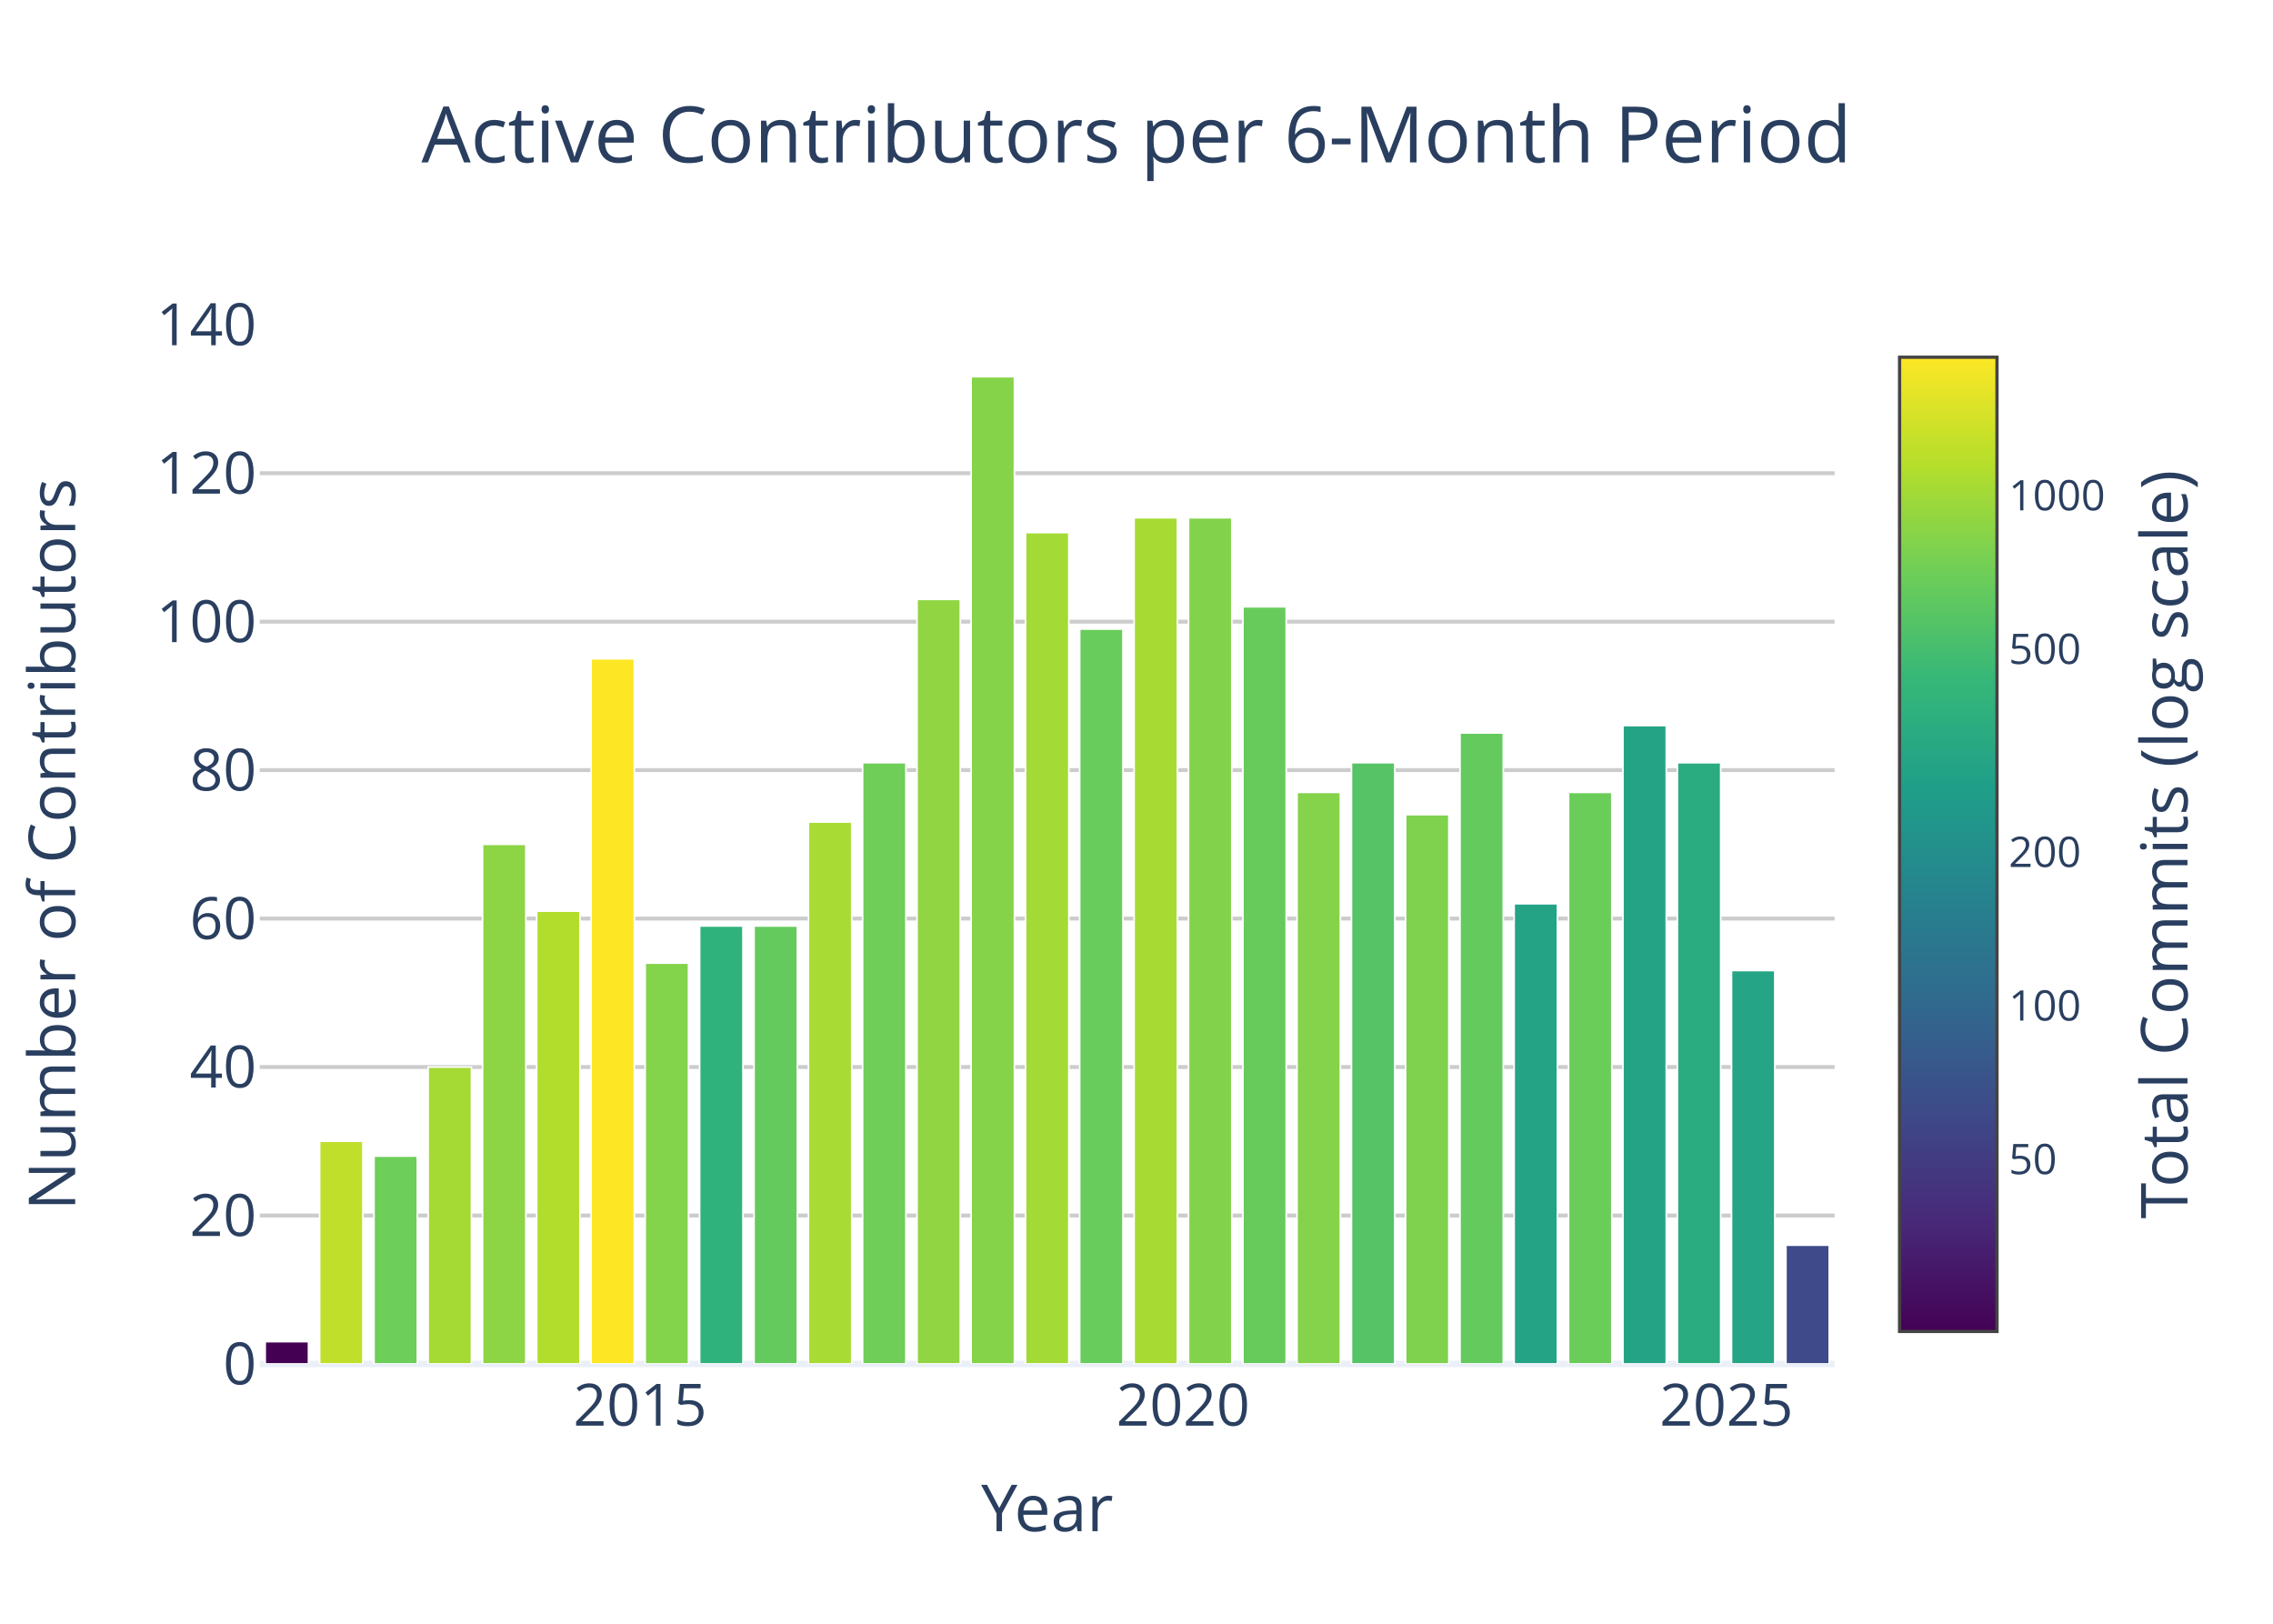
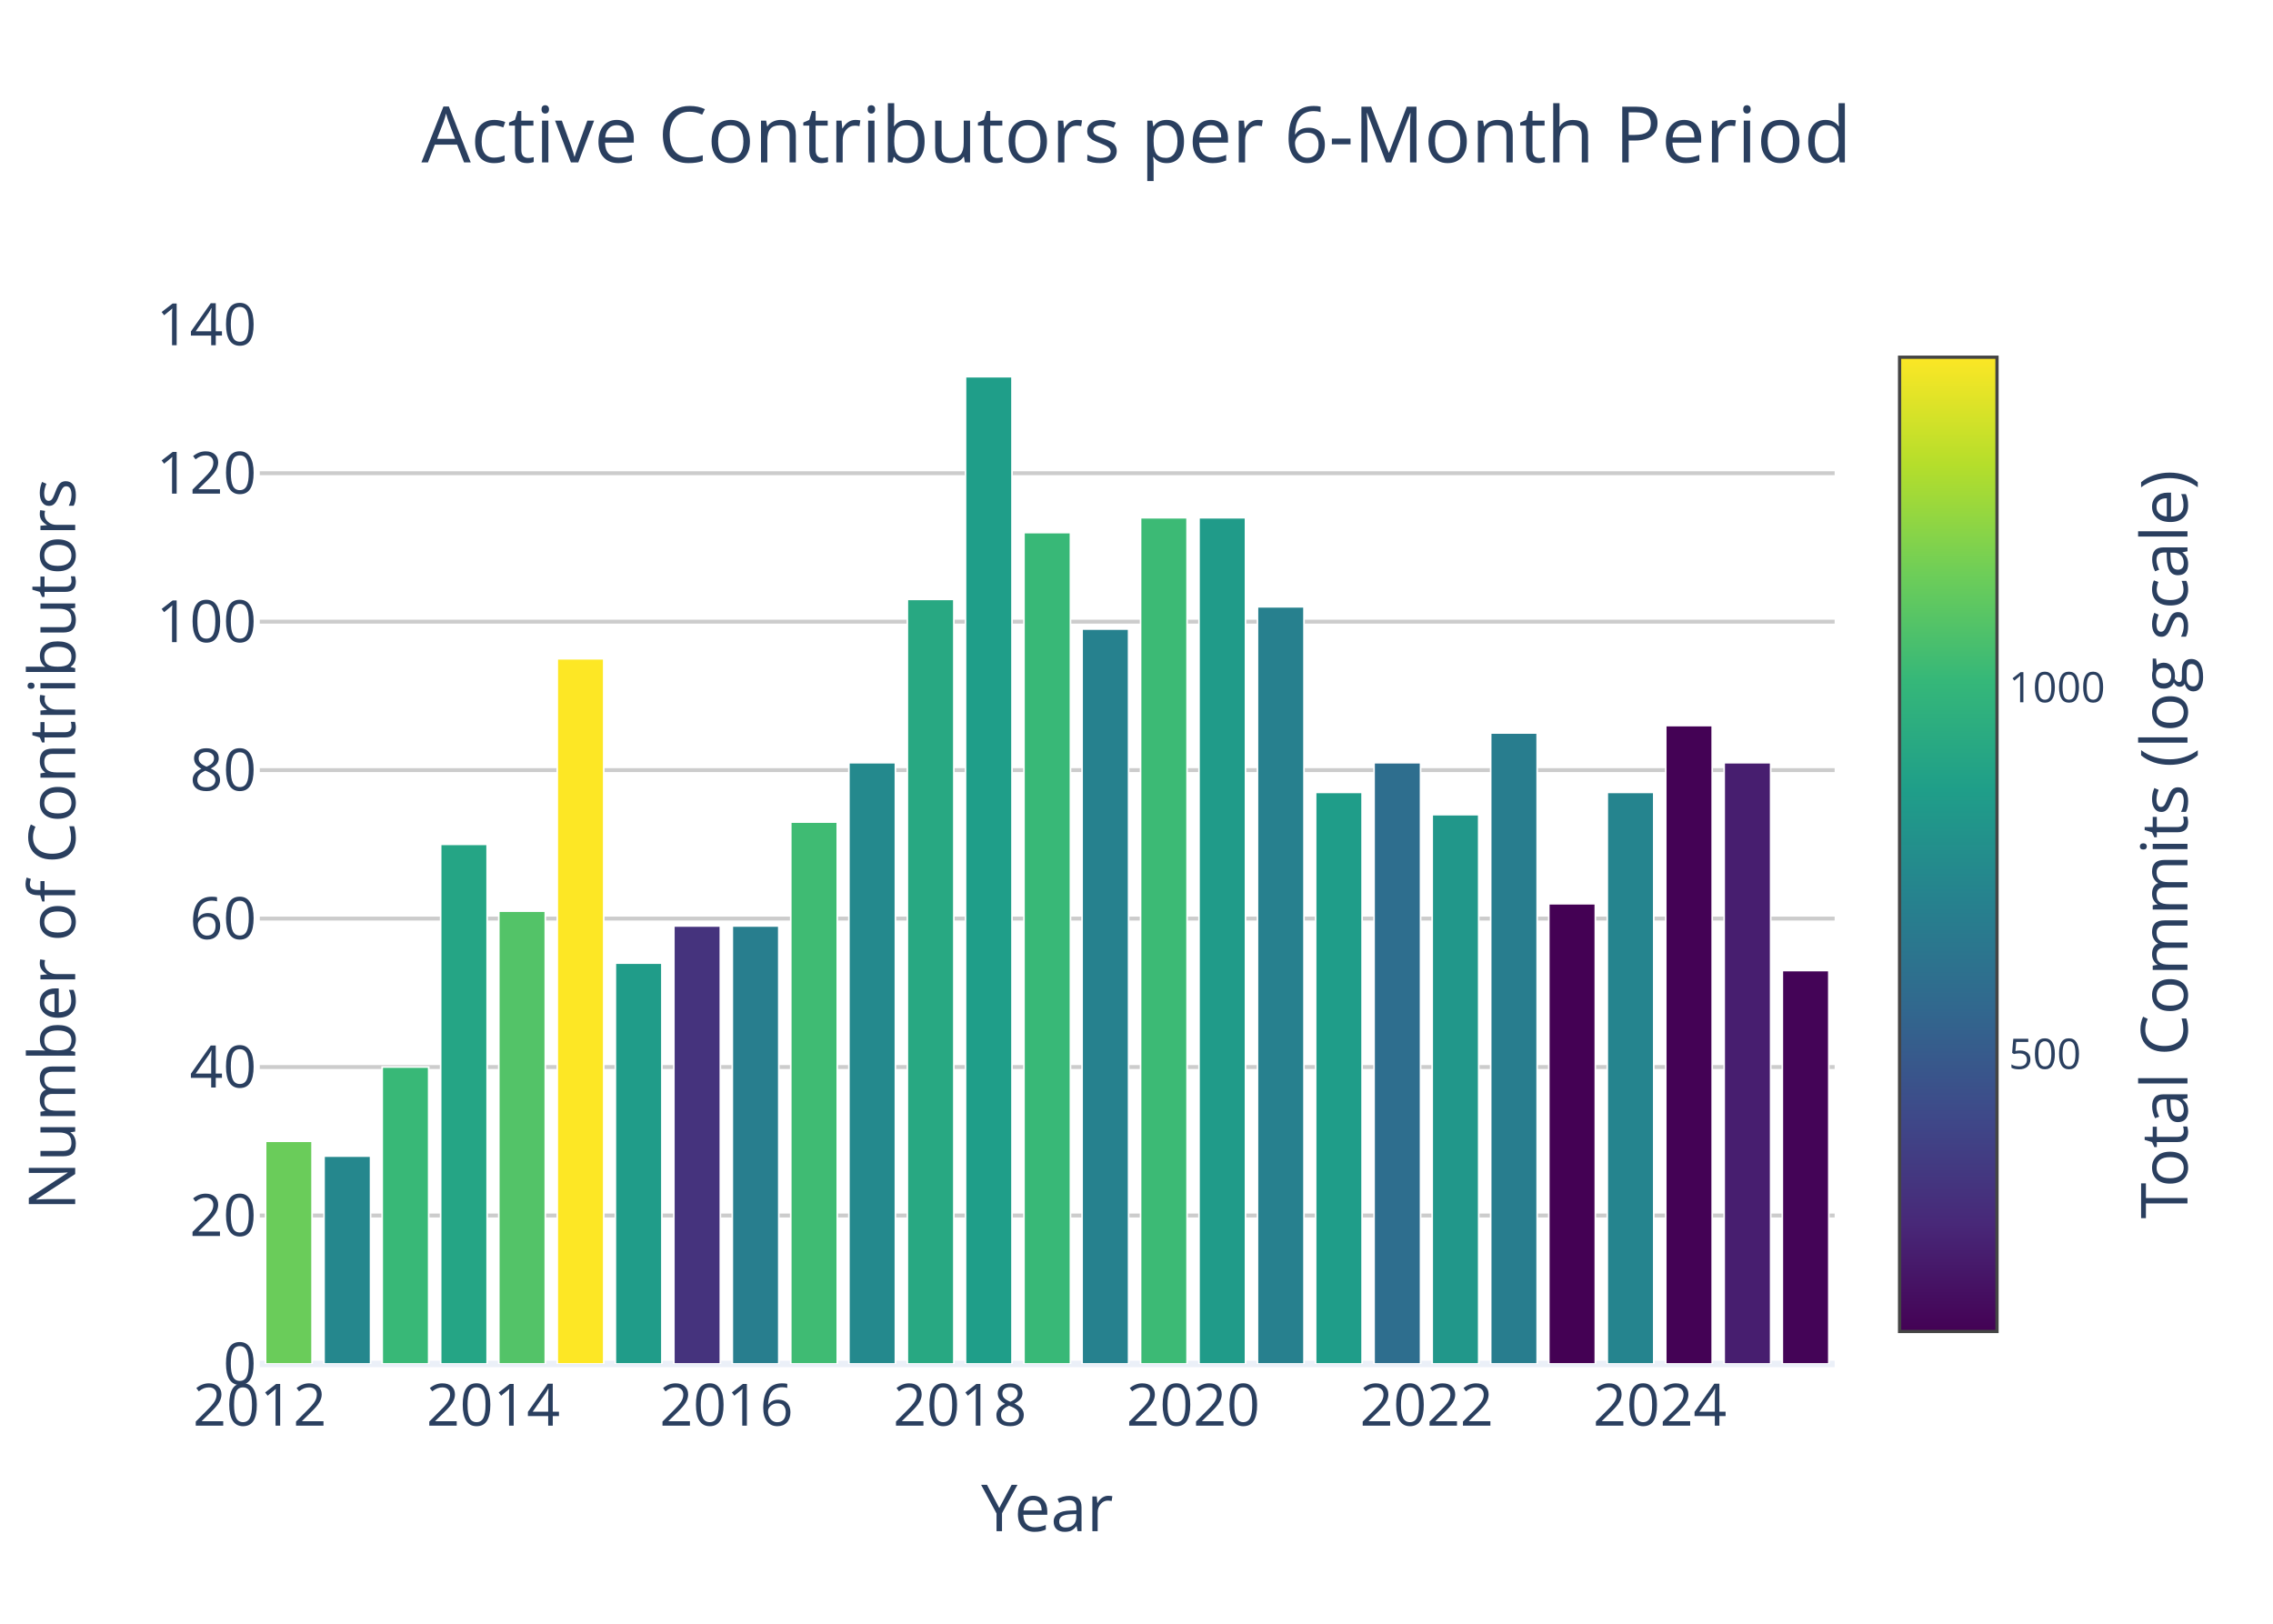
<svg xmlns="http://www.w3.org/2000/svg" class="main-svg" width="700" height="500" style="" viewBox="0 0 700 500">
  <rect x="0" y="0" width="700" height="500" style="fill: rgb(255, 255, 255); fill-opacity: 1;" />
-   <defs id="defs-2a72ab">
+   <defs id="defs-6c6399">
    <g class="clips">
-       <clipPath id="clip2a72abxyplot" class="plotclip">
+       <clipPath id="clip6c6399xyplot" class="plotclip">
        <rect width="485" height="320" />
      </clipPath>
-       <clipPath class="axesclip" id="clip2a72abx">
+       <clipPath class="axesclip" id="clip6c6399x">
        <rect x="80" y="0" width="485" height="500" />
      </clipPath>
-       <clipPath class="axesclip" id="clip2a72aby">
+       <clipPath class="axesclip" id="clip6c6399y">
        <rect x="0" y="100" width="700" height="320" />
      </clipPath>
-       <clipPath class="axesclip" id="clip2a72abxy">
+       <clipPath class="axesclip" id="clip6c6399xy">
        <rect x="80" y="100" width="485" height="320" />
      </clipPath>
    </g>
    <g class="gradients">
-       <linearGradient x1="0" y1="1" x2="0" y2="0" gradientUnits="objectBoundingBox" id="g2a72ab-cbe3447b">
+       <linearGradient x1="0" y1="1" x2="0" y2="0" gradientUnits="objectBoundingBox" id="g6c6399-cbc2169c">
        <stop offset="0%" stop-color="rgb(68, 1, 84)" stop-opacity="1" />
        <stop offset="11.111%" stop-color="rgb(72, 40, 120)" stop-opacity="1" />
        <stop offset="22.222%" stop-color="rgb(62, 73, 137)" stop-opacity="1" />
        <stop offset="33.333%" stop-color="rgb(49, 104, 142)" stop-opacity="1" />
        <stop offset="44.444%" stop-color="rgb(38, 130, 142)" stop-opacity="1" />
        <stop offset="55.556%" stop-color="rgb(31, 158, 137)" stop-opacity="1" />
        <stop offset="66.667%" stop-color="rgb(53, 183, 121)" stop-opacity="1" />
        <stop offset="77.778%" stop-color="rgb(110, 206, 88)" stop-opacity="1" />
        <stop offset="88.889%" stop-color="rgb(181, 222, 43)" stop-opacity="1" />
        <stop offset="100%" stop-color="rgb(253, 231, 37)" stop-opacity="1" />
      </linearGradient>
    </g>
    <g class="patterns" />
  </defs>
  <g class="bglayer" />
  <g class="layer-below">
    <g class="imagelayer" />
    <g class="shapelayer" />
  </g>
  <g class="cartesianlayer">
    <g class="subplot xy">
      <g class="layer-subplot">
        <g class="shapelayer" />
        <g class="imagelayer" />
      </g>
      <g class="minor-gridlayer">
        <g class="x" />
        <g class="y" />
      </g>
      <g class="gridlayer">
        <g class="x" />
        <g class="y">
          <path class="ygrid crisp" transform="translate(0,374.29)" d="M80,0h485" style="stroke: rgb(0, 0, 0); stroke-opacity: 0.2; stroke-width: 1.2px;" />
          <path class="ygrid crisp" transform="translate(0,328.57)" d="M80,0h485" style="stroke: rgb(0, 0, 0); stroke-opacity: 0.2; stroke-width: 1.2px;" />
          <path class="ygrid crisp" transform="translate(0,282.86)" d="M80,0h485" style="stroke: rgb(0, 0, 0); stroke-opacity: 0.2; stroke-width: 1.2px;" />
          <path class="ygrid crisp" transform="translate(0,237.14)" d="M80,0h485" style="stroke: rgb(0, 0, 0); stroke-opacity: 0.2; stroke-width: 1.2px;" />
          <path class="ygrid crisp" transform="translate(0,191.43)" d="M80,0h485" style="stroke: rgb(0, 0, 0); stroke-opacity: 0.2; stroke-width: 1.2px;" />
          <path class="ygrid crisp" transform="translate(0,145.71)" d="M80,0h485" style="stroke: rgb(0, 0, 0); stroke-opacity: 0.2; stroke-width: 1.2px;" />
        </g>
      </g>
      <g class="zerolinelayer">
        <path class="yzl zl crisp" transform="translate(0,420)" d="M80,0h485" style="stroke: rgb(235, 240, 248); stroke-opacity: 1; stroke-width: 2px;" />
      </g>
      <g class="layer-between">
        <g class="shapelayer" />
        <g class="imagelayer" />
      </g>
      <path class="xlines-below" />
      <path class="ylines-below" />
      <g class="overlines-below" />
      <g class="xaxislayer-below" />
      <g class="yaxislayer-below" />
      <g class="overaxes-below" />
      <g class="overplot">
-         <g class="xy" transform="translate(80,100)" clip-path="url(#clip2a72abxyplot)">
+         <g class="xy" transform="translate(80,100)" clip-path="url(#clip6c6399xyplot)">
          <g class="barlayer mlayer">
            <g class="trace bars" style="opacity: 1;">
              <g class="points">
                <g class="point">
-                   <path d="M1.67,320V313.14H15V320Z" style="vector-effect: none; opacity: 1; stroke-width: 0.5px; fill: rgb(68, 1, 84); fill-opacity: 1; stroke: rgb(255, 255, 255); stroke-opacity: 1;" />
-                 </g>
-                 <g class="point">
-                   <path d="M18.43,320V251.43H31.76V320Z" style="vector-effect: none; opacity: 1; stroke-width: 0.5px; fill: rgb(191, 223, 42); fill-opacity: 1; stroke: rgb(255, 255, 255); stroke-opacity: 1;" />
-                 </g>
-                 <g class="point">
-                   <path d="M35.18,320V256H48.52V320Z" style="vector-effect: none; opacity: 1; stroke-width: 0.5px; fill: rgb(109, 206, 89); fill-opacity: 1; stroke: rgb(255, 255, 255); stroke-opacity: 1;" />
-                 </g>
-                 <g class="point">
-                   <path d="M51.85,320V228.57H65.19V320Z" style="vector-effect: none; opacity: 1; stroke-width: 0.5px; fill: rgb(165, 218, 53); fill-opacity: 1; stroke: rgb(255, 255, 255); stroke-opacity: 1;" />
-                 </g>
-                 <g class="point">
-                   <path d="M68.61,320V160H81.94V320Z" style="vector-effect: none; opacity: 1; stroke-width: 0.5px; fill: rgb(141, 213, 68); fill-opacity: 1; stroke: rgb(255, 255, 255); stroke-opacity: 1;" />
-                 </g>
-                 <g class="point">
-                   <path d="M85.28,320V180.57H98.61V320Z" style="vector-effect: none; opacity: 1; stroke-width: 0.5px; fill: rgb(179, 221, 45); fill-opacity: 1; stroke: rgb(255, 255, 255); stroke-opacity: 1;" />
-                 </g>
-                 <g class="point">
-                   <path d="M102.04,320V102.86H115.37V320Z" style="vector-effect: none; opacity: 1; stroke-width: 0.5px; fill: rgb(253, 231, 37); fill-opacity: 1; stroke: rgb(255, 255, 255); stroke-opacity: 1;" />
-                 </g>
-                 <g class="point">
-                   <path d="M118.7,320V196.57H132.04V320Z" style="vector-effect: none; opacity: 1; stroke-width: 0.5px; fill: rgb(131, 211, 75); fill-opacity: 1; stroke: rgb(255, 255, 255); stroke-opacity: 1;" />
-                 </g>
-                 <g class="point">
-                   <path d="M135.46,320V185.14H148.8V320Z" style="vector-effect: none; opacity: 1; stroke-width: 0.5px; fill: rgb(48, 178, 124); fill-opacity: 1; stroke: rgb(255, 255, 255); stroke-opacity: 1;" />
-                 </g>
-                 <g class="point">
-                   <path d="M152.22,320V185.14H165.56V320Z" style="vector-effect: none; opacity: 1; stroke-width: 0.5px; fill: rgb(101, 202, 93); fill-opacity: 1; stroke: rgb(255, 255, 255); stroke-opacity: 1;" />
-                 </g>
-                 <g class="point">
-                   <path d="M168.98,320V153.14H182.31V320Z" style="vector-effect: none; opacity: 1; stroke-width: 0.5px; fill: rgb(168, 219, 51); fill-opacity: 1; stroke: rgb(255, 255, 255); stroke-opacity: 1;" />
-                 </g>
-                 <g class="point">
-                   <path d="M185.65,320V134.86H198.98V320Z" style="vector-effect: none; opacity: 1; stroke-width: 0.5px; fill: rgb(110, 206, 88); fill-opacity: 1; stroke: rgb(255, 255, 255); stroke-opacity: 1;" />
-                 </g>
-                 <g class="point">
-                   <path d="M202.41,320V84.57H215.74V320Z" style="vector-effect: none; opacity: 1; stroke-width: 0.5px; fill: rgb(145, 214, 66); fill-opacity: 1; stroke: rgb(255, 255, 255); stroke-opacity: 1;" />
-                 </g>
-                 <g class="point">
-                   <path d="M219.07,320V16H232.41V320Z" style="vector-effect: none; opacity: 1; stroke-width: 0.5px; fill: rgb(133, 211, 73); fill-opacity: 1; stroke: rgb(255, 255, 255); stroke-opacity: 1;" />
-                 </g>
-                 <g class="point">
-                   <path d="M235.83,320V64H249.17V320Z" style="vector-effect: none; opacity: 1; stroke-width: 0.5px; fill: rgb(164, 218, 54); fill-opacity: 1; stroke: rgb(255, 255, 255); stroke-opacity: 1;" />
-                 </g>
-                 <g class="point">
-                   <path d="M252.5,320V93.71H265.83V320Z" style="vector-effect: none; opacity: 1; stroke-width: 0.5px; fill: rgb(104, 204, 92); fill-opacity: 1; stroke: rgb(255, 255, 255); stroke-opacity: 1;" />
-                 </g>
-                 <g class="point">
-                   <path d="M269.26,320V59.43H282.59V320Z" style="vector-effect: none; opacity: 1; stroke-width: 0.5px; fill: rgb(167, 219, 52); fill-opacity: 1; stroke: rgb(255, 255, 255); stroke-opacity: 1;" />
-                 </g>
-                 <g class="point">
-                   <path d="M286.02,320V59.43H299.35V320Z" style="vector-effect: none; opacity: 1; stroke-width: 0.5px; fill: rgb(130, 211, 75); fill-opacity: 1; stroke: rgb(255, 255, 255); stroke-opacity: 1;" />
-                 </g>
-                 <g class="point">
-                   <path d="M302.78,320V86.86H316.11V320Z" style="vector-effect: none; opacity: 1; stroke-width: 0.5px; fill: rgb(103, 203, 92); fill-opacity: 1; stroke: rgb(255, 255, 255); stroke-opacity: 1;" />
-                 </g>
-                 <g class="point">
-                   <path d="M319.44,320V144H332.78V320Z" style="vector-effect: none; opacity: 1; stroke-width: 0.5px; fill: rgb(132, 211, 74); fill-opacity: 1; stroke: rgb(255, 255, 255); stroke-opacity: 1;" />
-                 </g>
-                 <g class="point">
-                   <path d="M336.2,320V134.86H349.54V320Z" style="vector-effect: none; opacity: 1; stroke-width: 0.5px; fill: rgb(86, 196, 102); fill-opacity: 1; stroke: rgb(255, 255, 255); stroke-opacity: 1;" />
-                 </g>
-                 <g class="point">
-                   <path d="M352.87,320V150.86H366.2V320Z" style="vector-effect: none; opacity: 1; stroke-width: 0.5px; fill: rgb(126, 210, 78); fill-opacity: 1; stroke: rgb(255, 255, 255); stroke-opacity: 1;" />
-                 </g>
-                 <g class="point">
-                   <path d="M369.63,320V125.71H382.96V320Z" style="vector-effect: none; opacity: 1; stroke-width: 0.5px; fill: rgb(100, 202, 94); fill-opacity: 1; stroke: rgb(255, 255, 255); stroke-opacity: 1;" />
-                 </g>
-                 <g class="point">
-                   <path d="M386.3,320V178.29H399.63V320Z" style="vector-effect: none; opacity: 1; stroke-width: 0.5px; fill: rgb(36, 164, 133); fill-opacity: 1; stroke: rgb(255, 255, 255); stroke-opacity: 1;" />
-                 </g>
-                 <g class="point">
-                   <path d="M403.06,320V144H416.39V320Z" style="vector-effect: none; opacity: 1; stroke-width: 0.5px; fill: rgb(106, 205, 90); fill-opacity: 1; stroke: rgb(255, 255, 255); stroke-opacity: 1;" />
-                 </g>
-                 <g class="point">
-                   <path d="M419.81,320V123.43H433.15V320Z" style="vector-effect: none; opacity: 1; stroke-width: 0.5px; fill: rgb(36, 164, 133); fill-opacity: 1; stroke: rgb(255, 255, 255); stroke-opacity: 1;" />
-                 </g>
-                 <g class="point">
-                   <path d="M436.57,320V134.86H449.91V320Z" style="vector-effect: none; opacity: 1; stroke-width: 0.5px; fill: rgb(43, 172, 128); fill-opacity: 1; stroke: rgb(255, 255, 255); stroke-opacity: 1;" />
-                 </g>
-                 <g class="point">
-                   <path d="M453.24,320V198.86H466.57V320Z" style="vector-effect: none; opacity: 1; stroke-width: 0.5px; fill: rgb(37, 165, 133); fill-opacity: 1; stroke: rgb(255, 255, 255); stroke-opacity: 1;" />
-                 </g>
-                 <g class="point">
-                   <path d="M470,320V283.43H483.33V320Z" style="vector-effect: none; opacity: 1; stroke-width: 0.5px; fill: rgb(62, 74, 137); fill-opacity: 1; stroke: rgb(255, 255, 255); stroke-opacity: 1;" />
+                   <path d="M1.79,320V251.43H16.11V320Z" style="vector-effect: none; opacity: 1; stroke-width: 0.5px; fill: rgb(106, 204, 90); fill-opacity: 1; stroke: rgb(255, 255, 255); stroke-opacity: 1;" />
+                 </g>
+                 <g class="point">
+                   <path d="M19.79,320V256H34.12V320Z" style="vector-effect: none; opacity: 1; stroke-width: 0.5px; fill: rgb(37, 135, 141); fill-opacity: 1; stroke: rgb(255, 255, 255); stroke-opacity: 1;" />
+                 </g>
+                 <g class="point">
+                   <path d="M37.7,320V228.57H52.02V320Z" style="vector-effect: none; opacity: 1; stroke-width: 0.5px; fill: rgb(56, 184, 119); fill-opacity: 1; stroke: rgb(255, 255, 255); stroke-opacity: 1;" />
+                 </g>
+                 <g class="point">
+                   <path d="M55.7,320V160H70.02V320Z" style="vector-effect: none; opacity: 1; stroke-width: 0.5px; fill: rgb(37, 165, 133); fill-opacity: 1; stroke: rgb(255, 255, 255); stroke-opacity: 1;" />
+                 </g>
+                 <g class="point">
+                   <path d="M73.61,320V180.57H87.93V320Z" style="vector-effect: none; opacity: 1; stroke-width: 0.5px; fill: rgb(83, 195, 104); fill-opacity: 1; stroke: rgb(255, 255, 255); stroke-opacity: 1;" />
+                 </g>
+                 <g class="point">
+                   <path d="M91.61,320V102.86H105.93V320Z" style="vector-effect: none; opacity: 1; stroke-width: 0.5px; fill: rgb(253, 231, 37); fill-opacity: 1; stroke: rgb(255, 255, 255); stroke-opacity: 1;" />
+                 </g>
+                 <g class="point">
+                   <path d="M109.51,320V196.57H123.84V320Z" style="vector-effect: none; opacity: 1; stroke-width: 0.5px; fill: rgb(32, 156, 137); fill-opacity: 1; stroke: rgb(255, 255, 255); stroke-opacity: 1;" />
+                 </g>
+                 <g class="point">
+                   <path d="M127.52,320V185.14H141.84V320Z" style="vector-effect: none; opacity: 1; stroke-width: 0.5px; fill: rgb(69, 51, 125); fill-opacity: 1; stroke: rgb(255, 255, 255); stroke-opacity: 1;" />
+                 </g>
+                 <g class="point">
+                   <path d="M145.52,320V185.14H159.84V320Z" style="vector-effect: none; opacity: 1; stroke-width: 0.5px; fill: rgb(40, 126, 142); fill-opacity: 1; stroke: rgb(255, 255, 255); stroke-opacity: 1;" />
+                 </g>
+                 <g class="point">
+                   <path d="M163.52,320V153.14H177.85V320Z" style="vector-effect: none; opacity: 1; stroke-width: 0.5px; fill: rgb(63, 187, 115); fill-opacity: 1; stroke: rgb(255, 255, 255); stroke-opacity: 1;" />
+                 </g>
+                 <g class="point">
+                   <path d="M181.43,320V134.86H195.75V320Z" style="vector-effect: none; opacity: 1; stroke-width: 0.5px; fill: rgb(36, 137, 141); fill-opacity: 1; stroke: rgb(255, 255, 255); stroke-opacity: 1;" />
+                 </g>
+                 <g class="point">
+                   <path d="M199.43,320V84.57H213.75V320Z" style="vector-effect: none; opacity: 1; stroke-width: 0.5px; fill: rgb(40, 168, 130); fill-opacity: 1; stroke: rgb(255, 255, 255); stroke-opacity: 1;" />
+                 </g>
+                 <g class="point">
+                   <path d="M217.34,320V16H231.66V320Z" style="vector-effect: none; opacity: 1; stroke-width: 0.5px; fill: rgb(31, 158, 137); fill-opacity: 1; stroke: rgb(255, 255, 255); stroke-opacity: 1;" />
+                 </g>
+                 <g class="point">
+                   <path d="M235.34,320V64H249.66V320Z" style="vector-effect: none; opacity: 1; stroke-width: 0.5px; fill: rgb(56, 184, 119); fill-opacity: 1; stroke: rgb(255, 255, 255); stroke-opacity: 1;" />
+                 </g>
+                 <g class="point">
+                   <path d="M253.24,320V93.71H267.57V320Z" style="vector-effect: none; opacity: 1; stroke-width: 0.5px; fill: rgb(38, 129, 142); fill-opacity: 1; stroke: rgb(255, 255, 255); stroke-opacity: 1;" />
+                 </g>
+                 <g class="point">
+                   <path d="M271.25,320V59.43H285.57V320Z" style="vector-effect: none; opacity: 1; stroke-width: 0.5px; fill: rgb(60, 186, 117); fill-opacity: 1; stroke: rgb(255, 255, 255); stroke-opacity: 1;" />
+                 </g>
+                 <g class="point">
+                   <path d="M289.25,320V59.43H303.57V320Z" style="vector-effect: none; opacity: 1; stroke-width: 0.5px; fill: rgb(32, 155, 137); fill-opacity: 1; stroke: rgb(255, 255, 255); stroke-opacity: 1;" />
+                 </g>
+                 <g class="point">
+                   <path d="M307.25,320V86.86H321.58V320Z" style="vector-effect: none; opacity: 1; stroke-width: 0.5px; fill: rgb(39, 128, 142); fill-opacity: 1; stroke: rgb(255, 255, 255); stroke-opacity: 1;" />
+                 </g>
+                 <g class="point">
+                   <path d="M325.16,320V144H339.48V320Z" style="vector-effect: none; opacity: 1; stroke-width: 0.5px; fill: rgb(31, 157, 137); fill-opacity: 1; stroke: rgb(255, 255, 255); stroke-opacity: 1;" />
+                 </g>
+                 <g class="point">
+                   <path d="M343.16,320V134.86H357.48V320Z" style="vector-effect: none; opacity: 1; stroke-width: 0.5px; fill: rgb(46, 110, 142); fill-opacity: 1; stroke: rgb(255, 255, 255); stroke-opacity: 1;" />
+                 </g>
+                 <g class="point">
+                   <path d="M361.06,320V150.86H375.39V320Z" style="vector-effect: none; opacity: 1; stroke-width: 0.5px; fill: rgb(33, 151, 138); fill-opacity: 1; stroke: rgb(255, 255, 255); stroke-opacity: 1;" />
+                 </g>
+                 <g class="point">
+                   <path d="M379.07,320V125.71H393.39V320Z" style="vector-effect: none; opacity: 1; stroke-width: 0.5px; fill: rgb(40, 125, 142); fill-opacity: 1; stroke: rgb(255, 255, 255); stroke-opacity: 1;" />
+                 </g>
+                 <g class="point">
+                   <path d="M396.97,320V178.29H411.3V320Z" style="vector-effect: none; opacity: 1; stroke-width: 0.5px; fill: rgb(68, 1, 84); fill-opacity: 1; stroke: rgb(255, 255, 255); stroke-opacity: 1;" />
+                 </g>
+                 <g class="point">
+                   <path d="M414.98,320V144H429.3V320Z" style="vector-effect: none; opacity: 1; stroke-width: 0.5px; fill: rgb(37, 132, 142); fill-opacity: 1; stroke: rgb(255, 255, 255); stroke-opacity: 1;" />
+                 </g>
+                 <g class="point">
+                   <path d="M432.98,320V123.43H447.3V320Z" style="vector-effect: none; opacity: 1; stroke-width: 0.5px; fill: rgb(68, 2, 85); fill-opacity: 1; stroke: rgb(255, 255, 255); stroke-opacity: 1;" />
+                 </g>
+                 <g class="point">
+                   <path d="M450.98,320V134.86H465.3V320Z" style="vector-effect: none; opacity: 1; stroke-width: 0.5px; fill: rgb(71, 30, 111); fill-opacity: 1; stroke: rgb(255, 255, 255); stroke-opacity: 1;" />
+                 </g>
+                 <g class="point">
+                   <path d="M468.89,320V198.86H483.21V320Z" style="vector-effect: none; opacity: 1; stroke-width: 0.5px; fill: rgb(68, 4, 87); fill-opacity: 1; stroke: rgb(255, 255, 255); stroke-opacity: 1;" />
                </g>
              </g>
            </g>
          </g>
          <g class="scatterlayer mlayer">
-             <g class="trace scatter tracee3447b" style="stroke-miterlimit: 2; opacity: 1;">
+             <g class="trace scatter tracec2169c" style="stroke-miterlimit: 2; opacity: 1;">
              <g class="fills" />
              <g class="errorbars" />
              <g class="lines" />
              <g class="points" />
              <g class="text" />
            </g>
          </g>
        </g>
      </g>
      <path class="xlines-above crisp" d="M0,0" style="fill: none;" />
      <path class="ylines-above crisp" d="M0,0" style="fill: none;" />
      <g class="overlines-above" />
      <g class="xaxislayer-above">
        <g class="xtick">
-           <text text-anchor="middle" x="0" y="439" transform="translate(197.13,0)" style="font-family: 'Open Sans', verdana, arial, sans-serif; font-size: 18px; fill: rgb(42, 63, 95); fill-opacity: 1; white-space: pre; opacity: 1;">2015</text>
-         </g>
-         <g class="xtick">
-           <text text-anchor="middle" x="0" y="439" style="font-family: 'Open Sans', verdana, arial, sans-serif; font-size: 18px; fill: rgb(42, 63, 95); fill-opacity: 1; white-space: pre; opacity: 1;" transform="translate(364.35,0)">2020</text>
-         </g>
-         <g class="xtick">
-           <text text-anchor="middle" x="0" y="439" style="font-family: 'Open Sans', verdana, arial, sans-serif; font-size: 18px; fill: rgb(42, 63, 95); fill-opacity: 1; white-space: pre; opacity: 1;" transform="translate(531.67,0)">2025</text>
+           <text text-anchor="middle" x="0" y="439" transform="translate(80,0)" style="font-family: 'Open Sans', verdana, arial, sans-serif; font-size: 18px; fill: rgb(42, 63, 95); fill-opacity: 1; white-space: pre; opacity: 1;">2012</text>
+         </g>
+         <g class="xtick">
+           <text text-anchor="middle" x="0" y="439" style="font-family: 'Open Sans', verdana, arial, sans-serif; font-size: 18px; fill: rgb(42, 63, 95); fill-opacity: 1; white-space: pre; opacity: 1;" transform="translate(151.91,0)">2014</text>
+         </g>
+         <g class="xtick">
+           <text text-anchor="middle" x="0" y="439" style="font-family: 'Open Sans', verdana, arial, sans-serif; font-size: 18px; fill: rgb(42, 63, 95); fill-opacity: 1; white-space: pre; opacity: 1;" transform="translate(223.73,0)">2016</text>
+         </g>
+         <g class="xtick">
+           <text text-anchor="middle" x="0" y="439" style="font-family: 'Open Sans', verdana, arial, sans-serif; font-size: 18px; fill: rgb(42, 63, 95); fill-opacity: 1; white-space: pre; opacity: 1;" transform="translate(295.64,0)">2018</text>
+         </g>
+         <g class="xtick">
+           <text text-anchor="middle" x="0" y="439" style="font-family: 'Open Sans', verdana, arial, sans-serif; font-size: 18px; fill: rgb(42, 63, 95); fill-opacity: 1; white-space: pre; opacity: 1;" transform="translate(367.46,0)">2020</text>
+         </g>
+         <g class="xtick">
+           <text text-anchor="middle" x="0" y="439" style="font-family: 'Open Sans', verdana, arial, sans-serif; font-size: 18px; fill: rgb(42, 63, 95); fill-opacity: 1; white-space: pre; opacity: 1;" transform="translate(439.37,0)">2022</text>
+         </g>
+         <g class="xtick">
+           <text text-anchor="middle" x="0" y="439" style="font-family: 'Open Sans', verdana, arial, sans-serif; font-size: 18px; fill: rgb(42, 63, 95); fill-opacity: 1; white-space: pre; opacity: 1;" transform="translate(511.19,0)">2024</text>
        </g>
      </g>
      <g class="yaxislayer-above">
        <g class="ytick">
          <text text-anchor="end" x="79" y="6.3" transform="translate(0,420)" style="font-family: 'Open Sans', verdana, arial, sans-serif; font-size: 18px; fill: rgb(42, 63, 95); fill-opacity: 1; white-space: pre; opacity: 1;">0</text>
        </g>
        <g class="ytick">
          <text text-anchor="end" x="79" y="6.3" style="font-family: 'Open Sans', verdana, arial, sans-serif; font-size: 18px; fill: rgb(42, 63, 95); fill-opacity: 1; white-space: pre; opacity: 1;" transform="translate(0,374.29)">20</text>
        </g>
        <g class="ytick">
          <text text-anchor="end" x="79" y="6.3" style="font-family: 'Open Sans', verdana, arial, sans-serif; font-size: 18px; fill: rgb(42, 63, 95); fill-opacity: 1; white-space: pre; opacity: 1;" transform="translate(0,328.57)">40</text>
        </g>
        <g class="ytick">
          <text text-anchor="end" x="79" y="6.3" style="font-family: 'Open Sans', verdana, arial, sans-serif; font-size: 18px; fill: rgb(42, 63, 95); fill-opacity: 1; white-space: pre; opacity: 1;" transform="translate(0,282.86)">60</text>
        </g>
        <g class="ytick">
          <text text-anchor="end" x="79" y="6.3" style="font-family: 'Open Sans', verdana, arial, sans-serif; font-size: 18px; fill: rgb(42, 63, 95); fill-opacity: 1; white-space: pre; opacity: 1;" transform="translate(0,237.14)">80</text>
        </g>
        <g class="ytick">
          <text text-anchor="end" x="79" y="6.3" style="font-family: 'Open Sans', verdana, arial, sans-serif; font-size: 18px; fill: rgb(42, 63, 95); fill-opacity: 1; white-space: pre; opacity: 1;" transform="translate(0,191.43)">100</text>
        </g>
        <g class="ytick">
          <text text-anchor="end" x="79" y="6.3" style="font-family: 'Open Sans', verdana, arial, sans-serif; font-size: 18px; fill: rgb(42, 63, 95); fill-opacity: 1; white-space: pre; opacity: 1;" transform="translate(0,145.71)">120</text>
        </g>
        <g class="ytick">
          <text text-anchor="end" x="79" y="6.3" style="font-family: 'Open Sans', verdana, arial, sans-serif; font-size: 18px; fill: rgb(42, 63, 95); fill-opacity: 1; white-space: pre; opacity: 1;" transform="translate(0,100)">140</text>
        </g>
      </g>
      <g class="overaxes-above" />
    </g>
  </g>
  <g class="polarlayer" />
  <g class="smithlayer" />
  <g class="ternarylayer" />
  <g class="geolayer" />
  <g class="funnelarealayer" />
  <g class="pielayer" />
  <g class="iciclelayer" />
  <g class="treemaplayer" />
  <g class="sunburstlayer" />
  <g class="glimages" />
-   <defs id="topdefs-2a72ab">
+   <defs id="topdefs-6c6399">
    <g class="clips" />
  </defs>
  <g class="layer-above">
    <g class="imagelayer" />
    <g class="shapelayer" />
  </g>
  <g class="infolayer">
-     <g class="cbe3447b colorbar" transform="translate(80,100)">
+     <g class="cbc2169c colorbar" transform="translate(80,100)">
      <rect class="cbbg" x="494.5" y="0" width="113.293" height="321" style="fill: rgb(0, 0, 0); fill-opacity: 0; stroke: rgb(68, 68, 68); stroke-opacity: 1; stroke-width: 0;" />
      <g class="cbfills" transform="translate(0,10)">
-         <rect class="cbfill gradient_filled" style="fill: url('#g2a72ab-cbe3447b');" x="505" y="0" width="30" height="300" />
+         <rect class="cbfill gradient_filled" style="fill: url('#g6c6399-cbc2169c');" x="505" y="0" width="30" height="300" />
      </g>
      <g class="cblines" transform="translate(0,10)" />
      <g class="cbaxis crisp" transform="translate(0,-100)">
-         <g class="ycbe3447btick">
-           <text text-anchor="start" x="538.6" y="4.55" transform="translate(0,357.01)" style="font-family: 'Open Sans', verdana, arial, sans-serif; font-size: 13px; fill: rgb(42, 63, 95); fill-opacity: 1; white-space: pre; opacity: 1;">50</text>
-         </g>
-         <g class="ycbe3447btick">
-           <text text-anchor="start" x="538.6" y="4.55" style="font-family: 'Open Sans', verdana, arial, sans-serif; font-size: 13px; fill: rgb(42, 63, 95); fill-opacity: 1; white-space: pre; opacity: 1;" transform="translate(0,309.72)">100</text>
-         </g>
-         <g class="ycbe3447btick">
-           <text text-anchor="start" x="538.6" y="4.55" style="font-family: 'Open Sans', verdana, arial, sans-serif; font-size: 13px; fill: rgb(42, 63, 95); fill-opacity: 1; white-space: pre; opacity: 1;" transform="translate(0,262.42)">200</text>
-         </g>
-         <g class="ycbe3447btick">
-           <text text-anchor="start" x="538.6" y="4.55" style="font-family: 'Open Sans', verdana, arial, sans-serif; font-size: 13px; fill: rgb(42, 63, 95); fill-opacity: 1; white-space: pre; opacity: 1;" transform="translate(0,199.9)">500</text>
-         </g>
-         <g class="ycbe3447btick">
-           <text text-anchor="start" x="538.6" y="4.55" style="font-family: 'Open Sans', verdana, arial, sans-serif; font-size: 13px; fill: rgb(42, 63, 95); fill-opacity: 1; white-space: pre; opacity: 1;" transform="translate(0,152.6)">1000</text>
+         <g class="ycbc2169ctick">
+           <text text-anchor="start" x="538.6" y="4.55" transform="translate(0,324.6)" style="font-family: 'Open Sans', verdana, arial, sans-serif; font-size: 13px; fill: rgb(42, 63, 95); fill-opacity: 1; white-space: pre; opacity: 1;">500</text>
+         </g>
+         <g class="ycbc2169ctick">
+           <text text-anchor="start" x="538.6" y="4.55" style="font-family: 'Open Sans', verdana, arial, sans-serif; font-size: 13px; fill: rgb(42, 63, 95); fill-opacity: 1; white-space: pre; opacity: 1;" transform="translate(0,211.7)">1000</text>
        </g>
      </g>
      <g class="cbtitleunshift" transform="translate(-80,-100)">
        <g class="cbtitle" transform="translate(28.96191,0)">
-           <text class="hycbe3447btitle" transform="rotate(-90,644.7,260)" x="644.7" y="260" text-anchor="middle" style="opacity: 1; font-family: 'Open Sans', verdana, arial, sans-serif; font-size: 20px; fill: rgb(42, 63, 95); fill-opacity: 1; white-space: pre;">Total Commits (log scale)</text>
+           <text class="hycbc2169ctitle" transform="rotate(-90,644.7,260)" x="644.7" y="260" text-anchor="middle" style="opacity: 1; font-family: 'Open Sans', verdana, arial, sans-serif; font-size: 20px; fill: rgb(42, 63, 95); fill-opacity: 1; white-space: pre;">Total Commits (log scale)</text>
        </g>
      </g>
      <rect class="cboutline" x="505" y="10" width="30" height="300" style="stroke: rgb(68, 68, 68); stroke-opacity: 1; fill: none; stroke-width: 1;" />
    </g>
    <g class="g-gtitle">
      <text class="gtitle" x="350" y="50" text-anchor="middle" dy="0em" style="opacity: 1; font-family: 'Open Sans', verdana, arial, sans-serif; font-size: 24px; fill: rgb(42, 63, 95); fill-opacity: 1; white-space: pre;">Active Contributors per 6-Month Period</text>
    </g>
    <g class="g-xtitle">
      <text class="xtitle" x="322.5" y="471.5" text-anchor="middle" style="opacity: 1; font-family: 'Open Sans', verdana, arial, sans-serif; font-size: 20px; fill: rgb(42, 63, 95); fill-opacity: 1; white-space: pre;">Year</text>
    </g>
    <g class="g-ytitle">
      <text class="ytitle" transform="rotate(-90,23.15625,260)" x="23.156" y="260" text-anchor="middle" style="opacity: 1; font-family: 'Open Sans', verdana, arial, sans-serif; font-size: 20px; fill: rgb(42, 63, 95); fill-opacity: 1; white-space: pre;">Number of Contributors</text>
    </g>
  </g>
</svg>
